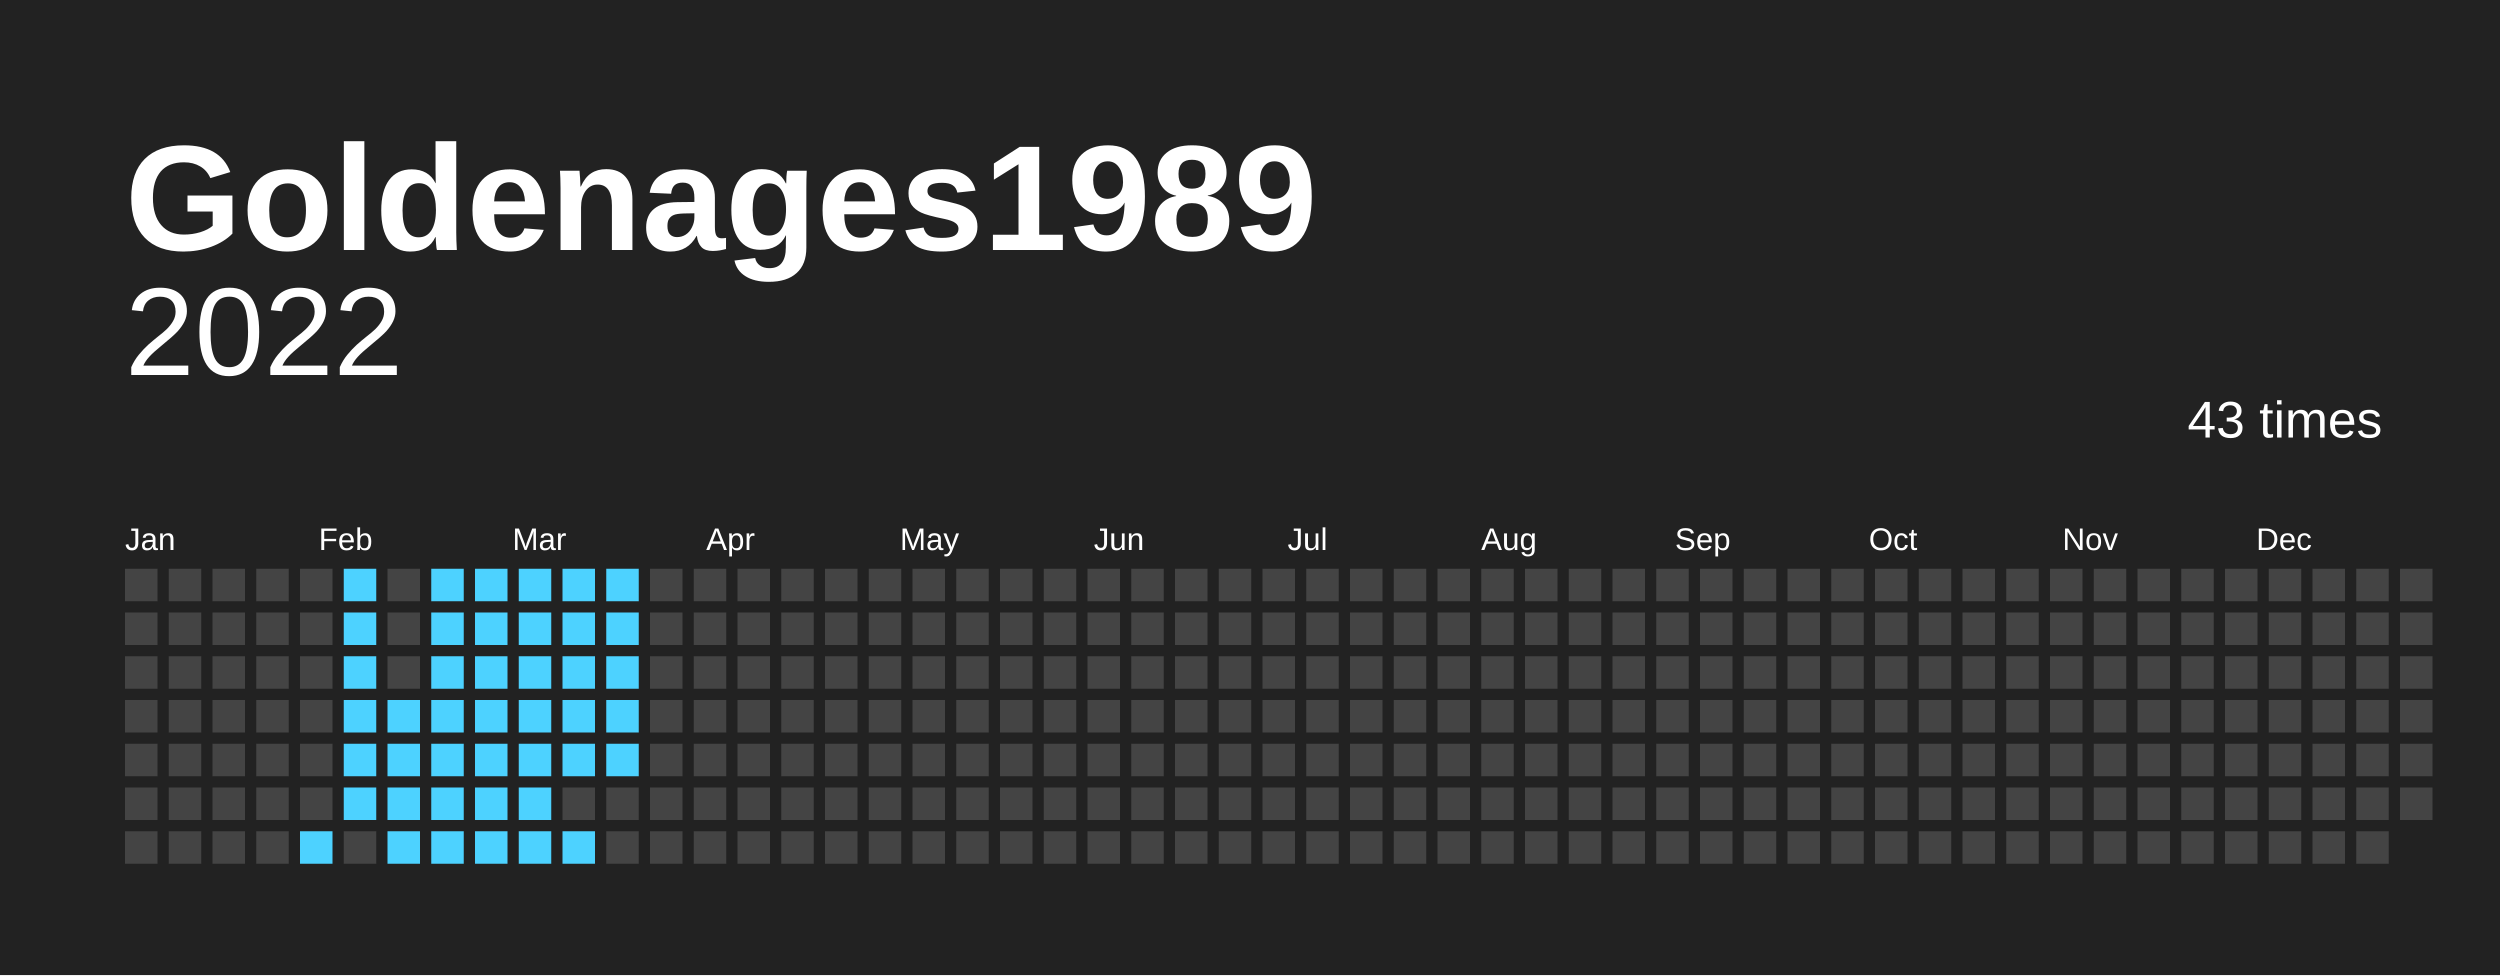
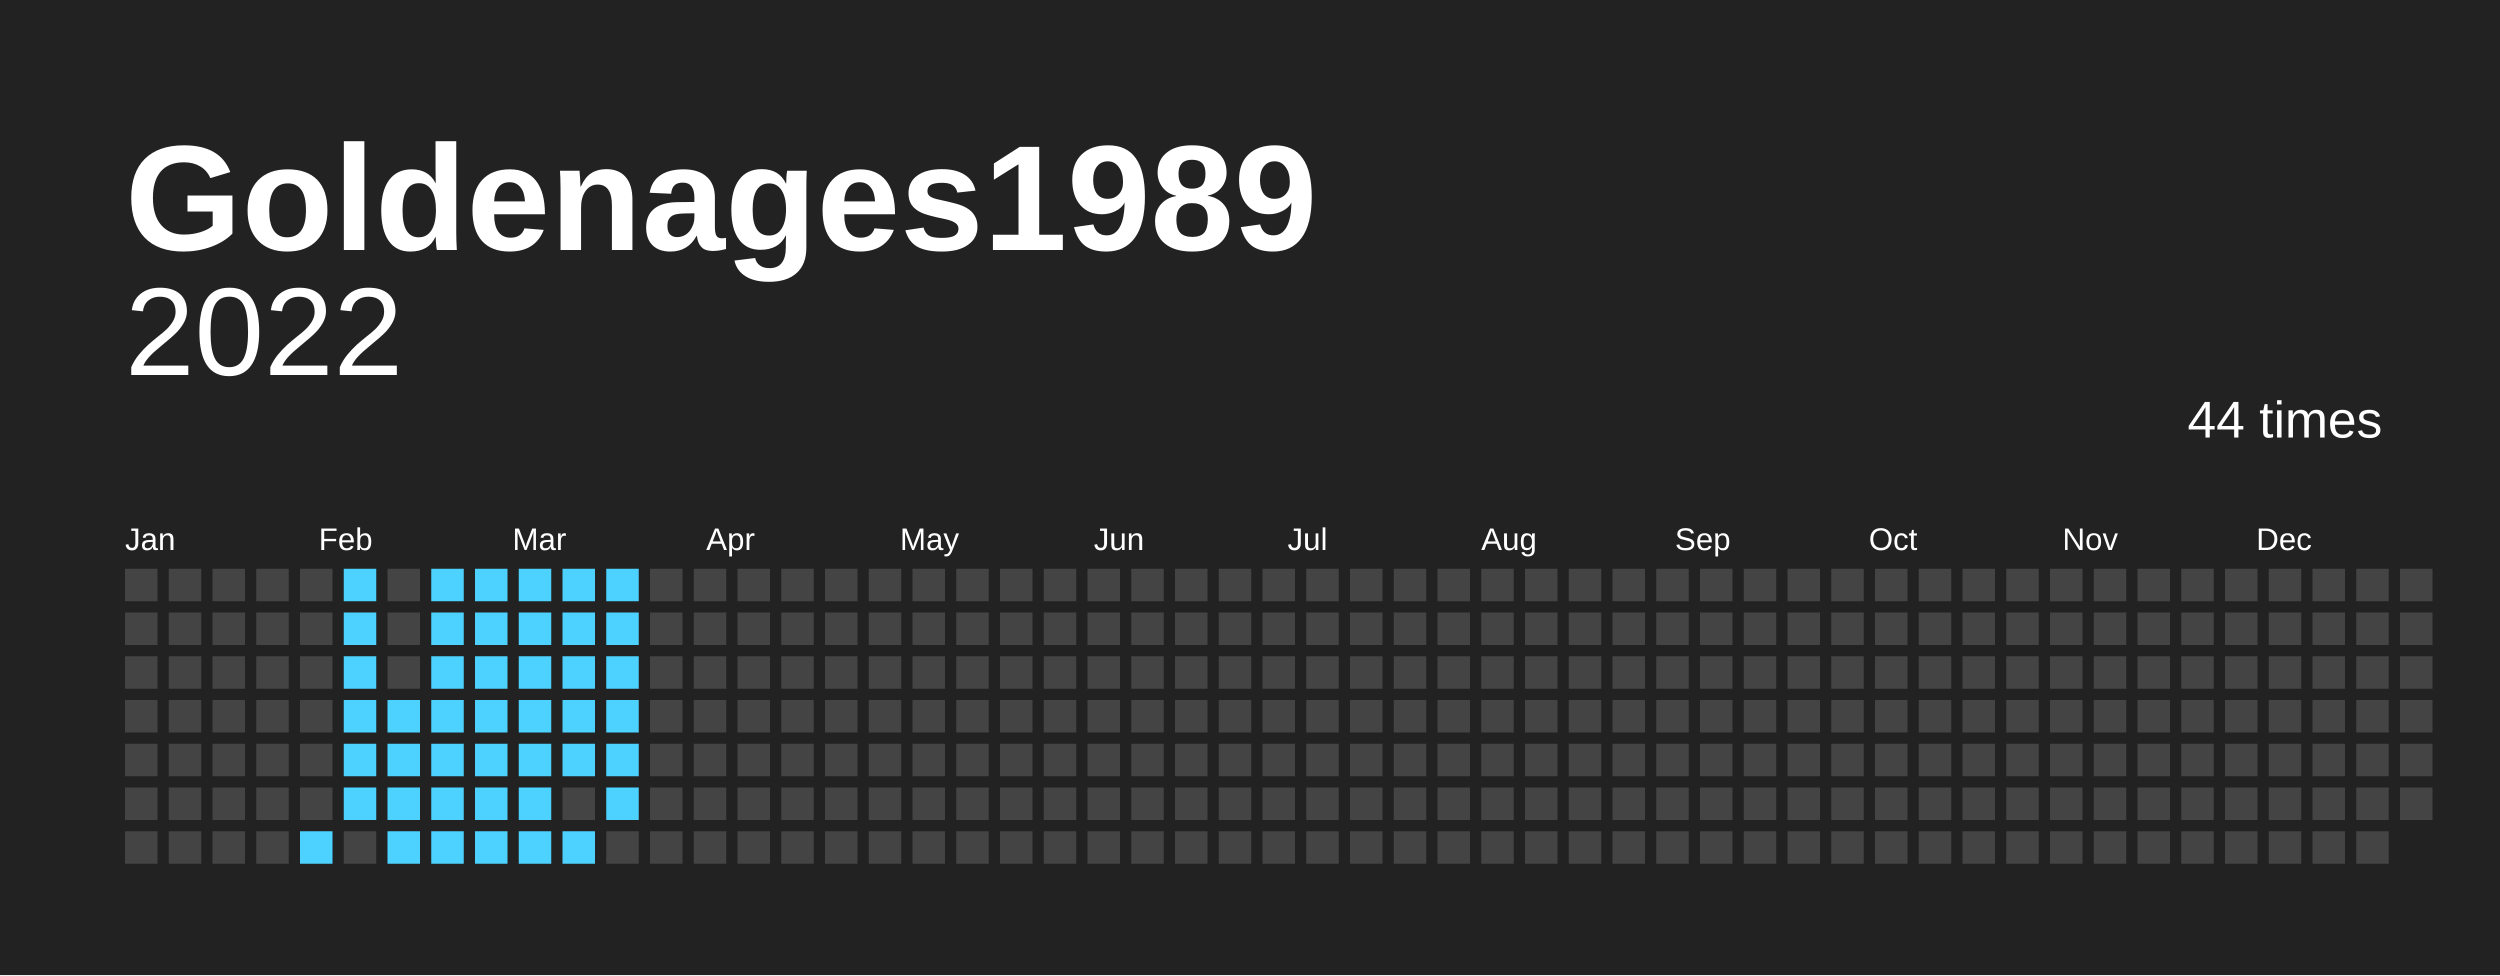
<svg xmlns="http://www.w3.org/2000/svg" baseProfile="full" height="78mm" version="1.1" viewBox="0,0,200,78" width="200mm">
  <defs />
  <rect fill="#222222" height="78" width="200" x="0" y="0" />
  <text fill="#FFFFFF" style="font-size:12px; font-family:Arial; font-weight:bold;" x="10" y="20">Goldenages1989</text>
  <text alignment-baseline="hanging" fill="#FFFFFF" style="font-size:10.0px; font-family:Arial;" x="10" y="30">2022</text>
-   <text alignment-baseline="hanging" fill="#FFFFFF" style="font-size:4.125px; font-family:Arial;" x="175" y="35">43 times</text>
+   <text alignment-baseline="hanging" fill="#FFFFFF" style="font-size:4.125px; font-family:Arial;" x="175" y="35">44 times</text>
  <text fill="#FFFFFF" style="font-size:2.5px; font-family:Arial" x="10.0" y="44">Jan</text>
  <text fill="#FFFFFF" style="font-size:2.5px; font-family:Arial" x="25.5" y="44">Feb</text>
  <text fill="#FFFFFF" style="font-size:2.5px; font-family:Arial" x="41.0" y="44">Mar</text>
  <text fill="#FFFFFF" style="font-size:2.5px; font-family:Arial" x="56.5" y="44">Apr</text>
  <text fill="#FFFFFF" style="font-size:2.5px; font-family:Arial" x="72.0" y="44">May</text>
  <text fill="#FFFFFF" style="font-size:2.5px; font-family:Arial" x="87.5" y="44">Jun</text>
  <text fill="#FFFFFF" style="font-size:2.5px; font-family:Arial" x="103.0" y="44">Jul</text>
  <text fill="#FFFFFF" style="font-size:2.5px; font-family:Arial" x="118.5" y="44">Aug</text>
  <text fill="#FFFFFF" style="font-size:2.5px; font-family:Arial" x="134.0" y="44">Sep</text>
  <text fill="#FFFFFF" style="font-size:2.5px; font-family:Arial" x="149.5" y="44">Oct</text>
  <text fill="#FFFFFF" style="font-size:2.5px; font-family:Arial" x="165.0" y="44">Nov</text>
  <text fill="#FFFFFF" style="font-size:2.5px; font-family:Arial" x="180.5" y="44">Dec</text>
  <rect fill="#444444" height="2.6" width="2.6" x="10.0" y="45.5" />
  <rect fill="#444444" height="2.6" width="2.6" x="10.0" y="49.0" />
  <rect fill="#444444" height="2.6" width="2.6" x="10.0" y="52.5" />
  <rect fill="#444444" height="2.6" width="2.6" x="10.0" y="56.0" />
  <rect fill="#444444" height="2.6" width="2.6" x="10.0" y="59.5" />
  <rect fill="#444444" height="2.6" width="2.6" x="10.0" y="63.0" />
  <rect fill="#444444" height="2.6" width="2.6" x="10.0" y="66.5" />
  <rect fill="#444444" height="2.6" width="2.6" x="13.5" y="45.5" />
  <rect fill="#444444" height="2.6" width="2.6" x="13.5" y="49.0" />
  <rect fill="#444444" height="2.6" width="2.6" x="13.5" y="52.5" />
  <rect fill="#444444" height="2.6" width="2.6" x="13.5" y="56.0" />
  <rect fill="#444444" height="2.6" width="2.6" x="13.5" y="59.5" />
  <rect fill="#444444" height="2.6" width="2.6" x="13.5" y="63.0" />
  <rect fill="#444444" height="2.6" width="2.6" x="13.5" y="66.5" />
  <rect fill="#444444" height="2.6" width="2.6" x="17.0" y="45.5" />
  <rect fill="#444444" height="2.6" width="2.6" x="17.0" y="49.0" />
  <rect fill="#444444" height="2.6" width="2.6" x="17.0" y="52.5" />
  <rect fill="#444444" height="2.6" width="2.6" x="17.0" y="56.0" />
  <rect fill="#444444" height="2.6" width="2.6" x="17.0" y="59.5" />
  <rect fill="#444444" height="2.6" width="2.6" x="17.0" y="63.0" />
  <rect fill="#444444" height="2.6" width="2.6" x="17.0" y="66.5" />
  <rect fill="#444444" height="2.6" width="2.6" x="20.5" y="45.5" />
  <rect fill="#444444" height="2.6" width="2.6" x="20.5" y="49.0" />
  <rect fill="#444444" height="2.6" width="2.6" x="20.5" y="52.5" />
  <rect fill="#444444" height="2.6" width="2.6" x="20.5" y="56.0" />
  <rect fill="#444444" height="2.6" width="2.6" x="20.5" y="59.5" />
  <rect fill="#444444" height="2.6" width="2.6" x="20.5" y="63.0" />
  <rect fill="#444444" height="2.6" width="2.6" x="20.5" y="66.5" />
  <rect fill="#444444" height="2.6" width="2.6" x="24.0" y="45.5" />
  <rect fill="#444444" height="2.6" width="2.6" x="24.0" y="49.0" />
  <rect fill="#444444" height="2.6" width="2.6" x="24.0" y="52.5" />
  <rect fill="#444444" height="2.6" width="2.6" x="24.0" y="56.0" />
  <rect fill="#444444" height="2.6" width="2.6" x="24.0" y="59.5" />
  <rect fill="#444444" height="2.6" width="2.6" x="24.0" y="63.0" />
  <rect fill="#4DD2FF" height="2.6" width="2.6" x="24.0" y="66.5" />
  <rect fill="#4DD2FF" height="2.6" width="2.6" x="27.5" y="45.5" />
  <rect fill="#4DD2FF" height="2.6" width="2.6" x="27.5" y="49.0" />
  <rect fill="#4DD2FF" height="2.6" width="2.6" x="27.5" y="52.5" />
  <rect fill="#4DD2FF" height="2.6" width="2.6" x="27.5" y="56.0" />
  <rect fill="#4DD2FF" height="2.6" width="2.6" x="27.5" y="59.5" />
  <rect fill="#4DD2FF" height="2.6" width="2.6" x="27.5" y="63.0" />
  <rect fill="#444444" height="2.6" width="2.6" x="27.5" y="66.5" />
  <rect fill="#444444" height="2.6" width="2.6" x="31.0" y="45.5" />
  <rect fill="#444444" height="2.6" width="2.6" x="31.0" y="49.0" />
  <rect fill="#444444" height="2.6" width="2.6" x="31.0" y="52.5" />
  <rect fill="#4DD2FF" height="2.6" width="2.6" x="31.0" y="56.0" />
  <rect fill="#4DD2FF" height="2.6" width="2.6" x="31.0" y="59.5" />
  <rect fill="#4DD2FF" height="2.6" width="2.6" x="31.0" y="63.0" />
  <rect fill="#4DD2FF" height="2.6" width="2.6" x="31.0" y="66.5" />
  <rect fill="#4DD2FF" height="2.6" width="2.6" x="34.5" y="45.5" />
  <rect fill="#4DD2FF" height="2.6" width="2.6" x="34.5" y="49.0" />
  <rect fill="#4DD2FF" height="2.6" width="2.6" x="34.5" y="52.5" />
  <rect fill="#4DD2FF" height="2.6" width="2.6" x="34.5" y="56.0" />
  <rect fill="#4DD2FF" height="2.6" width="2.6" x="34.5" y="59.5" />
  <rect fill="#4DD2FF" height="2.6" width="2.6" x="34.5" y="63.0" />
  <rect fill="#4DD2FF" height="2.6" width="2.6" x="34.5" y="66.5" />
  <rect fill="#4DD2FF" height="2.6" width="2.6" x="38.0" y="45.5" />
  <rect fill="#4DD2FF" height="2.6" width="2.6" x="38.0" y="49.0" />
  <rect fill="#4DD2FF" height="2.6" width="2.6" x="38.0" y="52.5" />
  <rect fill="#4DD2FF" height="2.6" width="2.6" x="38.0" y="56.0" />
  <rect fill="#4DD2FF" height="2.6" width="2.6" x="38.0" y="59.5" />
  <rect fill="#4DD2FF" height="2.6" width="2.6" x="38.0" y="63.0" />
  <rect fill="#4DD2FF" height="2.6" width="2.6" x="38.0" y="66.5" />
  <rect fill="#4DD2FF" height="2.6" width="2.6" x="41.5" y="45.5" />
  <rect fill="#4DD2FF" height="2.6" width="2.6" x="41.5" y="49.0" />
  <rect fill="#4DD2FF" height="2.6" width="2.6" x="41.5" y="52.5" />
  <rect fill="#4DD2FF" height="2.6" width="2.6" x="41.5" y="56.0" />
  <rect fill="#4DD2FF" height="2.6" width="2.6" x="41.5" y="59.5" />
  <rect fill="#4DD2FF" height="2.6" width="2.6" x="41.5" y="63.0" />
  <rect fill="#4DD2FF" height="2.6" width="2.6" x="41.5" y="66.5" />
  <rect fill="#4DD2FF" height="2.6" width="2.6" x="45.0" y="45.5" />
  <rect fill="#4DD2FF" height="2.6" width="2.6" x="45.0" y="49.0" />
  <rect fill="#4DD2FF" height="2.6" width="2.6" x="45.0" y="52.5" />
  <rect fill="#4DD2FF" height="2.6" width="2.6" x="45.0" y="56.0" />
  <rect fill="#4DD2FF" height="2.6" width="2.6" x="45.0" y="59.5" />
  <rect fill="#444444" height="2.6" width="2.6" x="45.0" y="63.0" />
  <rect fill="#4DD2FF" height="2.6" width="2.6" x="45.0" y="66.5" />
  <rect fill="#4DD2FF" height="2.6" width="2.6" x="48.5" y="45.5" />
  <rect fill="#4DD2FF" height="2.6" width="2.6" x="48.5" y="49.0" />
  <rect fill="#4DD2FF" height="2.6" width="2.6" x="48.5" y="52.5" />
  <rect fill="#4DD2FF" height="2.6" width="2.6" x="48.5" y="56.0" />
  <rect fill="#4DD2FF" height="2.6" width="2.6" x="48.5" y="59.5" />
-   <rect fill="#444444" height="2.6" width="2.6" x="48.5" y="63.0" />
+   <rect fill="#4DD2FF" height="2.6" width="2.6" x="48.5" y="63.0" />
  <rect fill="#444444" height="2.6" width="2.6" x="48.5" y="66.5" />
  <rect fill="#444444" height="2.6" width="2.6" x="52.0" y="45.5" />
  <rect fill="#444444" height="2.6" width="2.6" x="52.0" y="49.0" />
  <rect fill="#444444" height="2.6" width="2.6" x="52.0" y="52.5" />
  <rect fill="#444444" height="2.6" width="2.6" x="52.0" y="56.0" />
  <rect fill="#444444" height="2.6" width="2.6" x="52.0" y="59.5" />
  <rect fill="#444444" height="2.6" width="2.6" x="52.0" y="63.0" />
  <rect fill="#444444" height="2.6" width="2.6" x="52.0" y="66.5" />
  <rect fill="#444444" height="2.6" width="2.6" x="55.5" y="45.5" />
  <rect fill="#444444" height="2.6" width="2.6" x="55.5" y="49.0" />
  <rect fill="#444444" height="2.6" width="2.6" x="55.5" y="52.5" />
  <rect fill="#444444" height="2.6" width="2.6" x="55.5" y="56.0" />
  <rect fill="#444444" height="2.6" width="2.6" x="55.5" y="59.5" />
  <rect fill="#444444" height="2.6" width="2.6" x="55.5" y="63.0" />
  <rect fill="#444444" height="2.6" width="2.6" x="55.5" y="66.5" />
  <rect fill="#444444" height="2.6" width="2.6" x="59.0" y="45.5" />
  <rect fill="#444444" height="2.6" width="2.6" x="59.0" y="49.0" />
  <rect fill="#444444" height="2.6" width="2.6" x="59.0" y="52.5" />
  <rect fill="#444444" height="2.6" width="2.6" x="59.0" y="56.0" />
  <rect fill="#444444" height="2.6" width="2.6" x="59.0" y="59.5" />
  <rect fill="#444444" height="2.6" width="2.6" x="59.0" y="63.0" />
  <rect fill="#444444" height="2.6" width="2.6" x="59.0" y="66.5" />
  <rect fill="#444444" height="2.6" width="2.6" x="62.5" y="45.5" />
  <rect fill="#444444" height="2.6" width="2.6" x="62.5" y="49.0" />
  <rect fill="#444444" height="2.6" width="2.6" x="62.5" y="52.5" />
  <rect fill="#444444" height="2.6" width="2.6" x="62.5" y="56.0" />
  <rect fill="#444444" height="2.6" width="2.6" x="62.5" y="59.5" />
  <rect fill="#444444" height="2.6" width="2.6" x="62.5" y="63.0" />
  <rect fill="#444444" height="2.6" width="2.6" x="62.5" y="66.5" />
  <rect fill="#444444" height="2.6" width="2.6" x="66.0" y="45.5" />
  <rect fill="#444444" height="2.6" width="2.6" x="66.0" y="49.0" />
  <rect fill="#444444" height="2.6" width="2.6" x="66.0" y="52.5" />
  <rect fill="#444444" height="2.6" width="2.6" x="66.0" y="56.0" />
  <rect fill="#444444" height="2.6" width="2.6" x="66.0" y="59.5" />
  <rect fill="#444444" height="2.6" width="2.6" x="66.0" y="63.0" />
  <rect fill="#444444" height="2.6" width="2.6" x="66.0" y="66.5" />
  <rect fill="#444444" height="2.6" width="2.6" x="69.5" y="45.5" />
  <rect fill="#444444" height="2.6" width="2.6" x="69.5" y="49.0" />
  <rect fill="#444444" height="2.6" width="2.6" x="69.5" y="52.5" />
  <rect fill="#444444" height="2.6" width="2.6" x="69.5" y="56.0" />
  <rect fill="#444444" height="2.6" width="2.6" x="69.5" y="59.5" />
  <rect fill="#444444" height="2.6" width="2.6" x="69.5" y="63.0" />
  <rect fill="#444444" height="2.6" width="2.6" x="69.5" y="66.5" />
  <rect fill="#444444" height="2.6" width="2.6" x="73.0" y="45.5" />
  <rect fill="#444444" height="2.6" width="2.6" x="73.0" y="49.0" />
  <rect fill="#444444" height="2.6" width="2.6" x="73.0" y="52.5" />
  <rect fill="#444444" height="2.6" width="2.6" x="73.0" y="56.0" />
  <rect fill="#444444" height="2.6" width="2.6" x="73.0" y="59.5" />
  <rect fill="#444444" height="2.6" width="2.6" x="73.0" y="63.0" />
  <rect fill="#444444" height="2.6" width="2.6" x="73.0" y="66.5" />
  <rect fill="#444444" height="2.6" width="2.6" x="76.5" y="45.5" />
  <rect fill="#444444" height="2.6" width="2.6" x="76.5" y="49.0" />
  <rect fill="#444444" height="2.6" width="2.6" x="76.5" y="52.5" />
  <rect fill="#444444" height="2.6" width="2.6" x="76.5" y="56.0" />
  <rect fill="#444444" height="2.6" width="2.6" x="76.5" y="59.5" />
  <rect fill="#444444" height="2.6" width="2.6" x="76.5" y="63.0" />
  <rect fill="#444444" height="2.6" width="2.6" x="76.5" y="66.5" />
  <rect fill="#444444" height="2.6" width="2.6" x="80.0" y="45.5" />
  <rect fill="#444444" height="2.6" width="2.6" x="80.0" y="49.0" />
  <rect fill="#444444" height="2.6" width="2.6" x="80.0" y="52.5" />
  <rect fill="#444444" height="2.6" width="2.6" x="80.0" y="56.0" />
  <rect fill="#444444" height="2.6" width="2.6" x="80.0" y="59.5" />
  <rect fill="#444444" height="2.6" width="2.6" x="80.0" y="63.0" />
  <rect fill="#444444" height="2.6" width="2.6" x="80.0" y="66.5" />
  <rect fill="#444444" height="2.6" width="2.6" x="83.5" y="45.5" />
  <rect fill="#444444" height="2.6" width="2.6" x="83.5" y="49.0" />
  <rect fill="#444444" height="2.6" width="2.6" x="83.5" y="52.5" />
  <rect fill="#444444" height="2.6" width="2.6" x="83.5" y="56.0" />
  <rect fill="#444444" height="2.6" width="2.6" x="83.5" y="59.5" />
  <rect fill="#444444" height="2.6" width="2.6" x="83.5" y="63.0" />
  <rect fill="#444444" height="2.6" width="2.6" x="83.5" y="66.5" />
  <rect fill="#444444" height="2.6" width="2.6" x="87.0" y="45.5" />
  <rect fill="#444444" height="2.6" width="2.6" x="87.0" y="49.0" />
  <rect fill="#444444" height="2.6" width="2.6" x="87.0" y="52.5" />
  <rect fill="#444444" height="2.6" width="2.6" x="87.0" y="56.0" />
  <rect fill="#444444" height="2.6" width="2.6" x="87.0" y="59.5" />
  <rect fill="#444444" height="2.6" width="2.6" x="87.0" y="63.0" />
  <rect fill="#444444" height="2.6" width="2.6" x="87.0" y="66.5" />
  <rect fill="#444444" height="2.6" width="2.6" x="90.5" y="45.5" />
  <rect fill="#444444" height="2.6" width="2.6" x="90.5" y="49.0" />
  <rect fill="#444444" height="2.6" width="2.6" x="90.5" y="52.5" />
  <rect fill="#444444" height="2.6" width="2.6" x="90.5" y="56.0" />
  <rect fill="#444444" height="2.6" width="2.6" x="90.5" y="59.5" />
  <rect fill="#444444" height="2.6" width="2.6" x="90.5" y="63.0" />
  <rect fill="#444444" height="2.6" width="2.6" x="90.5" y="66.5" />
  <rect fill="#444444" height="2.6" width="2.6" x="94.0" y="45.5" />
  <rect fill="#444444" height="2.6" width="2.6" x="94.0" y="49.0" />
  <rect fill="#444444" height="2.6" width="2.6" x="94.0" y="52.5" />
  <rect fill="#444444" height="2.6" width="2.6" x="94.0" y="56.0" />
  <rect fill="#444444" height="2.6" width="2.6" x="94.0" y="59.5" />
  <rect fill="#444444" height="2.6" width="2.6" x="94.0" y="63.0" />
  <rect fill="#444444" height="2.6" width="2.6" x="94.0" y="66.5" />
  <rect fill="#444444" height="2.6" width="2.6" x="97.5" y="45.5" />
  <rect fill="#444444" height="2.6" width="2.6" x="97.5" y="49.0" />
  <rect fill="#444444" height="2.6" width="2.6" x="97.5" y="52.5" />
  <rect fill="#444444" height="2.6" width="2.6" x="97.5" y="56.0" />
  <rect fill="#444444" height="2.6" width="2.6" x="97.5" y="59.5" />
  <rect fill="#444444" height="2.6" width="2.6" x="97.5" y="63.0" />
  <rect fill="#444444" height="2.6" width="2.6" x="97.5" y="66.5" />
  <rect fill="#444444" height="2.6" width="2.6" x="101.0" y="45.5" />
  <rect fill="#444444" height="2.6" width="2.6" x="101.0" y="49.0" />
  <rect fill="#444444" height="2.6" width="2.6" x="101.0" y="52.5" />
  <rect fill="#444444" height="2.6" width="2.6" x="101.0" y="56.0" />
  <rect fill="#444444" height="2.6" width="2.6" x="101.0" y="59.5" />
  <rect fill="#444444" height="2.6" width="2.6" x="101.0" y="63.0" />
  <rect fill="#444444" height="2.6" width="2.6" x="101.0" y="66.5" />
  <rect fill="#444444" height="2.6" width="2.6" x="104.5" y="45.5" />
  <rect fill="#444444" height="2.6" width="2.6" x="104.5" y="49.0" />
  <rect fill="#444444" height="2.6" width="2.6" x="104.5" y="52.5" />
  <rect fill="#444444" height="2.6" width="2.6" x="104.5" y="56.0" />
  <rect fill="#444444" height="2.6" width="2.6" x="104.5" y="59.5" />
  <rect fill="#444444" height="2.6" width="2.6" x="104.5" y="63.0" />
  <rect fill="#444444" height="2.6" width="2.6" x="104.5" y="66.5" />
  <rect fill="#444444" height="2.6" width="2.6" x="108.0" y="45.5" />
  <rect fill="#444444" height="2.6" width="2.6" x="108.0" y="49.0" />
  <rect fill="#444444" height="2.6" width="2.6" x="108.0" y="52.5" />
  <rect fill="#444444" height="2.6" width="2.6" x="108.0" y="56.0" />
  <rect fill="#444444" height="2.6" width="2.6" x="108.0" y="59.5" />
  <rect fill="#444444" height="2.6" width="2.6" x="108.0" y="63.0" />
  <rect fill="#444444" height="2.6" width="2.6" x="108.0" y="66.5" />
  <rect fill="#444444" height="2.6" width="2.6" x="111.5" y="45.5" />
  <rect fill="#444444" height="2.6" width="2.6" x="111.5" y="49.0" />
  <rect fill="#444444" height="2.6" width="2.6" x="111.5" y="52.5" />
  <rect fill="#444444" height="2.6" width="2.6" x="111.5" y="56.0" />
  <rect fill="#444444" height="2.6" width="2.6" x="111.5" y="59.5" />
  <rect fill="#444444" height="2.6" width="2.6" x="111.5" y="63.0" />
  <rect fill="#444444" height="2.6" width="2.6" x="111.5" y="66.5" />
  <rect fill="#444444" height="2.6" width="2.6" x="115.0" y="45.5" />
  <rect fill="#444444" height="2.6" width="2.6" x="115.0" y="49.0" />
  <rect fill="#444444" height="2.6" width="2.6" x="115.0" y="52.5" />
  <rect fill="#444444" height="2.6" width="2.6" x="115.0" y="56.0" />
  <rect fill="#444444" height="2.6" width="2.6" x="115.0" y="59.5" />
  <rect fill="#444444" height="2.6" width="2.6" x="115.0" y="63.0" />
  <rect fill="#444444" height="2.6" width="2.6" x="115.0" y="66.5" />
  <rect fill="#444444" height="2.6" width="2.6" x="118.5" y="45.5" />
  <rect fill="#444444" height="2.6" width="2.6" x="118.5" y="49.0" />
  <rect fill="#444444" height="2.6" width="2.6" x="118.5" y="52.5" />
  <rect fill="#444444" height="2.6" width="2.6" x="118.5" y="56.0" />
  <rect fill="#444444" height="2.6" width="2.6" x="118.5" y="59.5" />
  <rect fill="#444444" height="2.6" width="2.6" x="118.5" y="63.0" />
  <rect fill="#444444" height="2.6" width="2.6" x="118.5" y="66.5" />
  <rect fill="#444444" height="2.6" width="2.6" x="122.0" y="45.5" />
  <rect fill="#444444" height="2.6" width="2.6" x="122.0" y="49.0" />
  <rect fill="#444444" height="2.6" width="2.6" x="122.0" y="52.5" />
  <rect fill="#444444" height="2.6" width="2.6" x="122.0" y="56.0" />
  <rect fill="#444444" height="2.6" width="2.6" x="122.0" y="59.5" />
  <rect fill="#444444" height="2.6" width="2.6" x="122.0" y="63.0" />
  <rect fill="#444444" height="2.6" width="2.6" x="122.0" y="66.5" />
  <rect fill="#444444" height="2.6" width="2.6" x="125.5" y="45.5" />
  <rect fill="#444444" height="2.6" width="2.6" x="125.5" y="49.0" />
  <rect fill="#444444" height="2.6" width="2.6" x="125.5" y="52.5" />
  <rect fill="#444444" height="2.6" width="2.6" x="125.5" y="56.0" />
  <rect fill="#444444" height="2.6" width="2.6" x="125.5" y="59.5" />
  <rect fill="#444444" height="2.6" width="2.6" x="125.5" y="63.0" />
  <rect fill="#444444" height="2.6" width="2.6" x="125.5" y="66.5" />
  <rect fill="#444444" height="2.6" width="2.6" x="129.0" y="45.5" />
  <rect fill="#444444" height="2.6" width="2.6" x="129.0" y="49.0" />
  <rect fill="#444444" height="2.6" width="2.6" x="129.0" y="52.5" />
  <rect fill="#444444" height="2.6" width="2.6" x="129.0" y="56.0" />
  <rect fill="#444444" height="2.6" width="2.6" x="129.0" y="59.5" />
  <rect fill="#444444" height="2.6" width="2.6" x="129.0" y="63.0" />
  <rect fill="#444444" height="2.6" width="2.6" x="129.0" y="66.5" />
  <rect fill="#444444" height="2.6" width="2.6" x="132.5" y="45.5" />
  <rect fill="#444444" height="2.6" width="2.6" x="132.5" y="49.0" />
  <rect fill="#444444" height="2.6" width="2.6" x="132.5" y="52.5" />
  <rect fill="#444444" height="2.6" width="2.6" x="132.5" y="56.0" />
  <rect fill="#444444" height="2.6" width="2.6" x="132.5" y="59.5" />
  <rect fill="#444444" height="2.6" width="2.6" x="132.5" y="63.0" />
  <rect fill="#444444" height="2.6" width="2.6" x="132.5" y="66.5" />
  <rect fill="#444444" height="2.6" width="2.6" x="136.0" y="45.5" />
  <rect fill="#444444" height="2.6" width="2.6" x="136.0" y="49.0" />
  <rect fill="#444444" height="2.6" width="2.6" x="136.0" y="52.5" />
  <rect fill="#444444" height="2.6" width="2.6" x="136.0" y="56.0" />
  <rect fill="#444444" height="2.6" width="2.6" x="136.0" y="59.5" />
  <rect fill="#444444" height="2.6" width="2.6" x="136.0" y="63.0" />
  <rect fill="#444444" height="2.6" width="2.6" x="136.0" y="66.5" />
  <rect fill="#444444" height="2.6" width="2.6" x="139.5" y="45.5" />
  <rect fill="#444444" height="2.6" width="2.6" x="139.5" y="49.0" />
  <rect fill="#444444" height="2.6" width="2.6" x="139.5" y="52.5" />
  <rect fill="#444444" height="2.6" width="2.6" x="139.5" y="56.0" />
  <rect fill="#444444" height="2.6" width="2.6" x="139.5" y="59.5" />
  <rect fill="#444444" height="2.6" width="2.6" x="139.5" y="63.0" />
  <rect fill="#444444" height="2.6" width="2.6" x="139.5" y="66.5" />
  <rect fill="#444444" height="2.6" width="2.6" x="143.0" y="45.5" />
  <rect fill="#444444" height="2.6" width="2.6" x="143.0" y="49.0" />
  <rect fill="#444444" height="2.6" width="2.6" x="143.0" y="52.5" />
  <rect fill="#444444" height="2.6" width="2.6" x="143.0" y="56.0" />
  <rect fill="#444444" height="2.6" width="2.6" x="143.0" y="59.5" />
  <rect fill="#444444" height="2.6" width="2.6" x="143.0" y="63.0" />
  <rect fill="#444444" height="2.6" width="2.6" x="143.0" y="66.5" />
  <rect fill="#444444" height="2.6" width="2.6" x="146.5" y="45.5" />
  <rect fill="#444444" height="2.6" width="2.6" x="146.5" y="49.0" />
  <rect fill="#444444" height="2.6" width="2.6" x="146.5" y="52.5" />
  <rect fill="#444444" height="2.6" width="2.6" x="146.5" y="56.0" />
  <rect fill="#444444" height="2.6" width="2.6" x="146.5" y="59.5" />
  <rect fill="#444444" height="2.6" width="2.6" x="146.5" y="63.0" />
  <rect fill="#444444" height="2.6" width="2.6" x="146.5" y="66.5" />
  <rect fill="#444444" height="2.6" width="2.6" x="150.0" y="45.5" />
  <rect fill="#444444" height="2.6" width="2.6" x="150.0" y="49.0" />
  <rect fill="#444444" height="2.6" width="2.6" x="150.0" y="52.5" />
  <rect fill="#444444" height="2.6" width="2.6" x="150.0" y="56.0" />
  <rect fill="#444444" height="2.6" width="2.6" x="150.0" y="59.5" />
  <rect fill="#444444" height="2.6" width="2.6" x="150.0" y="63.0" />
  <rect fill="#444444" height="2.6" width="2.6" x="150.0" y="66.5" />
  <rect fill="#444444" height="2.6" width="2.6" x="153.5" y="45.5" />
  <rect fill="#444444" height="2.6" width="2.6" x="153.5" y="49.0" />
  <rect fill="#444444" height="2.6" width="2.6" x="153.5" y="52.5" />
  <rect fill="#444444" height="2.6" width="2.6" x="153.5" y="56.0" />
  <rect fill="#444444" height="2.6" width="2.6" x="153.5" y="59.5" />
  <rect fill="#444444" height="2.6" width="2.6" x="153.5" y="63.0" />
  <rect fill="#444444" height="2.6" width="2.6" x="153.5" y="66.5" />
  <rect fill="#444444" height="2.6" width="2.6" x="157.0" y="45.5" />
  <rect fill="#444444" height="2.6" width="2.6" x="157.0" y="49.0" />
  <rect fill="#444444" height="2.6" width="2.6" x="157.0" y="52.5" />
  <rect fill="#444444" height="2.6" width="2.6" x="157.0" y="56.0" />
  <rect fill="#444444" height="2.6" width="2.6" x="157.0" y="59.5" />
  <rect fill="#444444" height="2.6" width="2.6" x="157.0" y="63.0" />
  <rect fill="#444444" height="2.6" width="2.6" x="157.0" y="66.5" />
  <rect fill="#444444" height="2.6" width="2.6" x="160.5" y="45.5" />
  <rect fill="#444444" height="2.6" width="2.6" x="160.5" y="49.0" />
  <rect fill="#444444" height="2.6" width="2.6" x="160.5" y="52.5" />
  <rect fill="#444444" height="2.6" width="2.6" x="160.5" y="56.0" />
  <rect fill="#444444" height="2.6" width="2.6" x="160.5" y="59.5" />
  <rect fill="#444444" height="2.6" width="2.6" x="160.5" y="63.0" />
  <rect fill="#444444" height="2.6" width="2.6" x="160.5" y="66.5" />
  <rect fill="#444444" height="2.6" width="2.6" x="164.0" y="45.5" />
  <rect fill="#444444" height="2.6" width="2.6" x="164.0" y="49.0" />
  <rect fill="#444444" height="2.6" width="2.6" x="164.0" y="52.5" />
  <rect fill="#444444" height="2.6" width="2.6" x="164.0" y="56.0" />
  <rect fill="#444444" height="2.6" width="2.6" x="164.0" y="59.5" />
  <rect fill="#444444" height="2.6" width="2.6" x="164.0" y="63.0" />
  <rect fill="#444444" height="2.6" width="2.6" x="164.0" y="66.5" />
  <rect fill="#444444" height="2.6" width="2.6" x="167.5" y="45.5" />
  <rect fill="#444444" height="2.6" width="2.6" x="167.5" y="49.0" />
  <rect fill="#444444" height="2.6" width="2.6" x="167.5" y="52.5" />
  <rect fill="#444444" height="2.6" width="2.6" x="167.5" y="56.0" />
  <rect fill="#444444" height="2.6" width="2.6" x="167.5" y="59.5" />
  <rect fill="#444444" height="2.6" width="2.6" x="167.5" y="63.0" />
  <rect fill="#444444" height="2.6" width="2.6" x="167.5" y="66.5" />
  <rect fill="#444444" height="2.6" width="2.6" x="171.0" y="45.5" />
  <rect fill="#444444" height="2.6" width="2.6" x="171.0" y="49.0" />
  <rect fill="#444444" height="2.6" width="2.6" x="171.0" y="52.5" />
  <rect fill="#444444" height="2.6" width="2.6" x="171.0" y="56.0" />
  <rect fill="#444444" height="2.6" width="2.6" x="171.0" y="59.5" />
  <rect fill="#444444" height="2.6" width="2.6" x="171.0" y="63.0" />
  <rect fill="#444444" height="2.6" width="2.6" x="171.0" y="66.5" />
  <rect fill="#444444" height="2.6" width="2.6" x="174.5" y="45.5" />
  <rect fill="#444444" height="2.6" width="2.6" x="174.5" y="49.0" />
  <rect fill="#444444" height="2.6" width="2.6" x="174.5" y="52.5" />
  <rect fill="#444444" height="2.6" width="2.6" x="174.5" y="56.0" />
  <rect fill="#444444" height="2.6" width="2.6" x="174.5" y="59.5" />
  <rect fill="#444444" height="2.6" width="2.6" x="174.5" y="63.0" />
  <rect fill="#444444" height="2.6" width="2.6" x="174.5" y="66.5" />
  <rect fill="#444444" height="2.6" width="2.6" x="178.0" y="45.5" />
  <rect fill="#444444" height="2.6" width="2.6" x="178.0" y="49.0" />
  <rect fill="#444444" height="2.6" width="2.6" x="178.0" y="52.5" />
  <rect fill="#444444" height="2.6" width="2.6" x="178.0" y="56.0" />
  <rect fill="#444444" height="2.6" width="2.6" x="178.0" y="59.5" />
  <rect fill="#444444" height="2.6" width="2.6" x="178.0" y="63.0" />
  <rect fill="#444444" height="2.6" width="2.6" x="178.0" y="66.5" />
  <rect fill="#444444" height="2.6" width="2.6" x="181.5" y="45.5" />
  <rect fill="#444444" height="2.6" width="2.6" x="181.5" y="49.0" />
  <rect fill="#444444" height="2.6" width="2.6" x="181.5" y="52.5" />
  <rect fill="#444444" height="2.6" width="2.6" x="181.5" y="56.0" />
  <rect fill="#444444" height="2.6" width="2.6" x="181.5" y="59.5" />
  <rect fill="#444444" height="2.6" width="2.6" x="181.5" y="63.0" />
  <rect fill="#444444" height="2.6" width="2.6" x="181.5" y="66.5" />
  <rect fill="#444444" height="2.6" width="2.6" x="185.0" y="45.5" />
  <rect fill="#444444" height="2.6" width="2.6" x="185.0" y="49.0" />
  <rect fill="#444444" height="2.6" width="2.6" x="185.0" y="52.5" />
  <rect fill="#444444" height="2.6" width="2.6" x="185.0" y="56.0" />
  <rect fill="#444444" height="2.6" width="2.6" x="185.0" y="59.5" />
  <rect fill="#444444" height="2.6" width="2.6" x="185.0" y="63.0" />
  <rect fill="#444444" height="2.6" width="2.6" x="185.0" y="66.5" />
  <rect fill="#444444" height="2.6" width="2.6" x="188.5" y="45.5" />
  <rect fill="#444444" height="2.6" width="2.6" x="188.5" y="49.0" />
  <rect fill="#444444" height="2.6" width="2.6" x="188.5" y="52.5" />
  <rect fill="#444444" height="2.6" width="2.6" x="188.5" y="56.0" />
  <rect fill="#444444" height="2.6" width="2.6" x="188.5" y="59.5" />
  <rect fill="#444444" height="2.6" width="2.6" x="188.5" y="63.0" />
  <rect fill="#444444" height="2.6" width="2.6" x="188.5" y="66.5" />
  <rect fill="#444444" height="2.6" width="2.6" x="192.0" y="45.5" />
  <rect fill="#444444" height="2.6" width="2.6" x="192.0" y="49.0" />
  <rect fill="#444444" height="2.6" width="2.6" x="192.0" y="52.5" />
  <rect fill="#444444" height="2.6" width="2.6" x="192.0" y="56.0" />
  <rect fill="#444444" height="2.6" width="2.6" x="192.0" y="59.5" />
  <rect fill="#444444" height="2.6" width="2.6" x="192.0" y="63.0" />
</svg>
